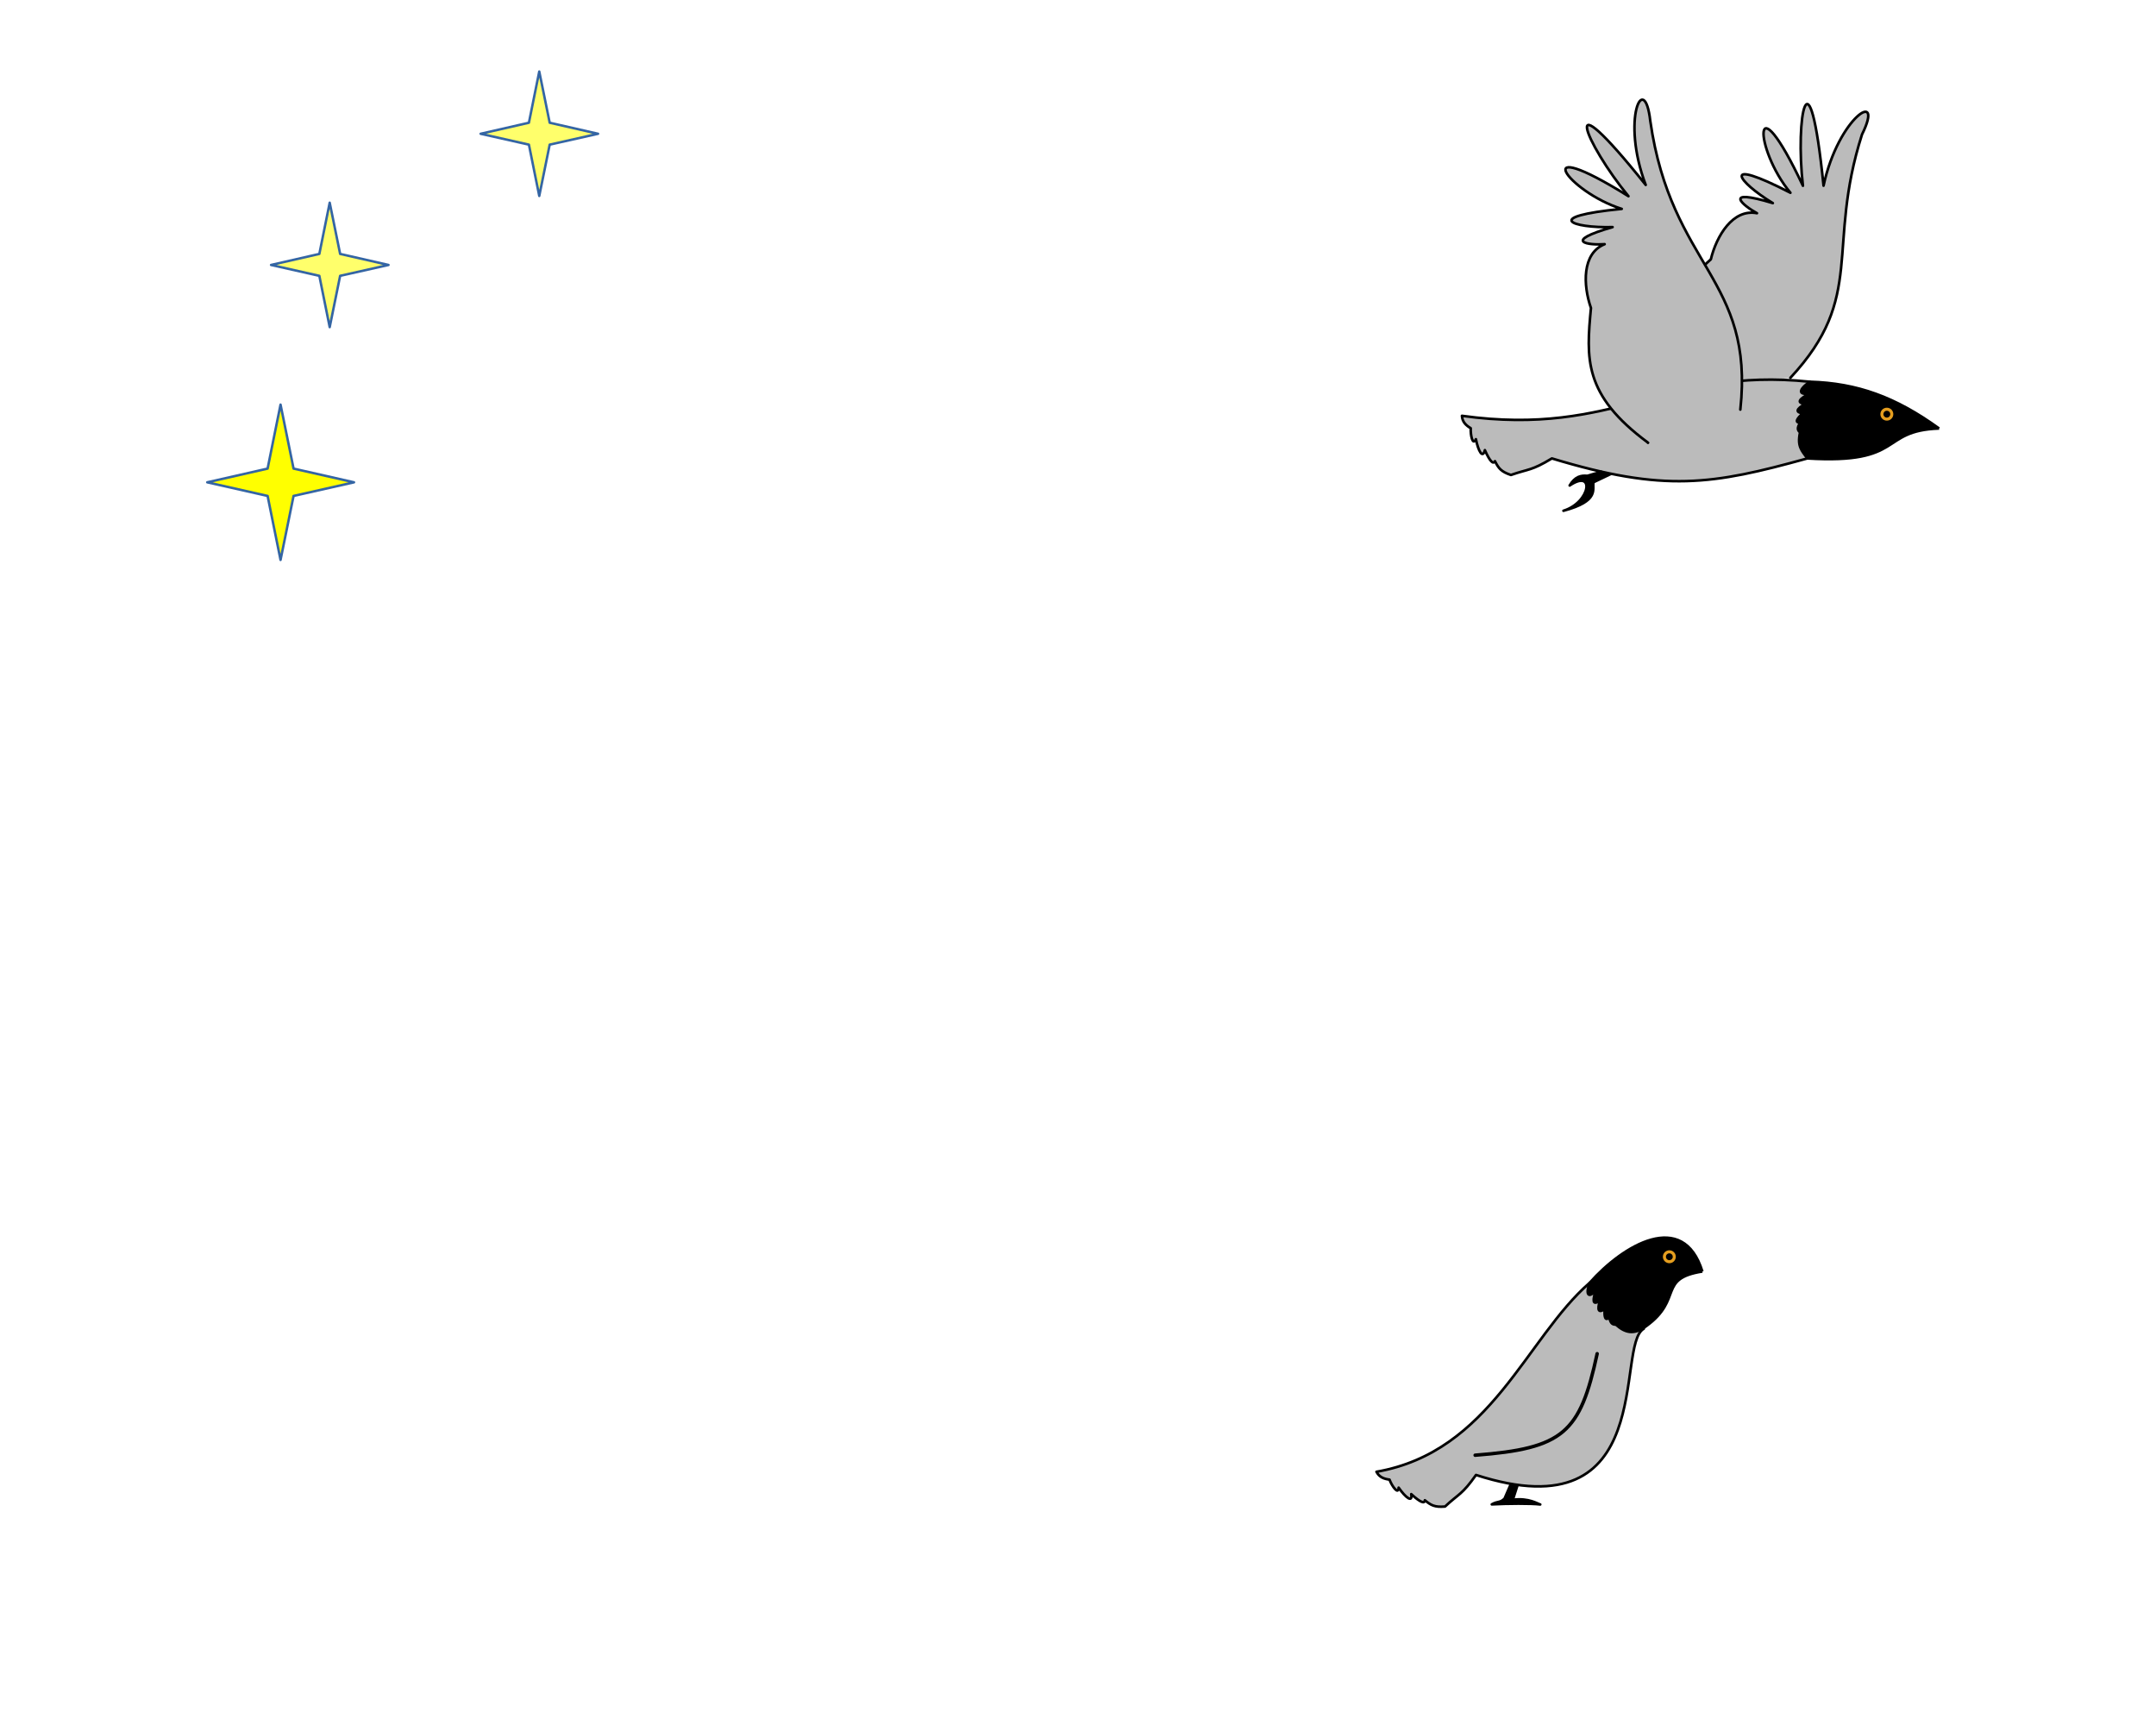
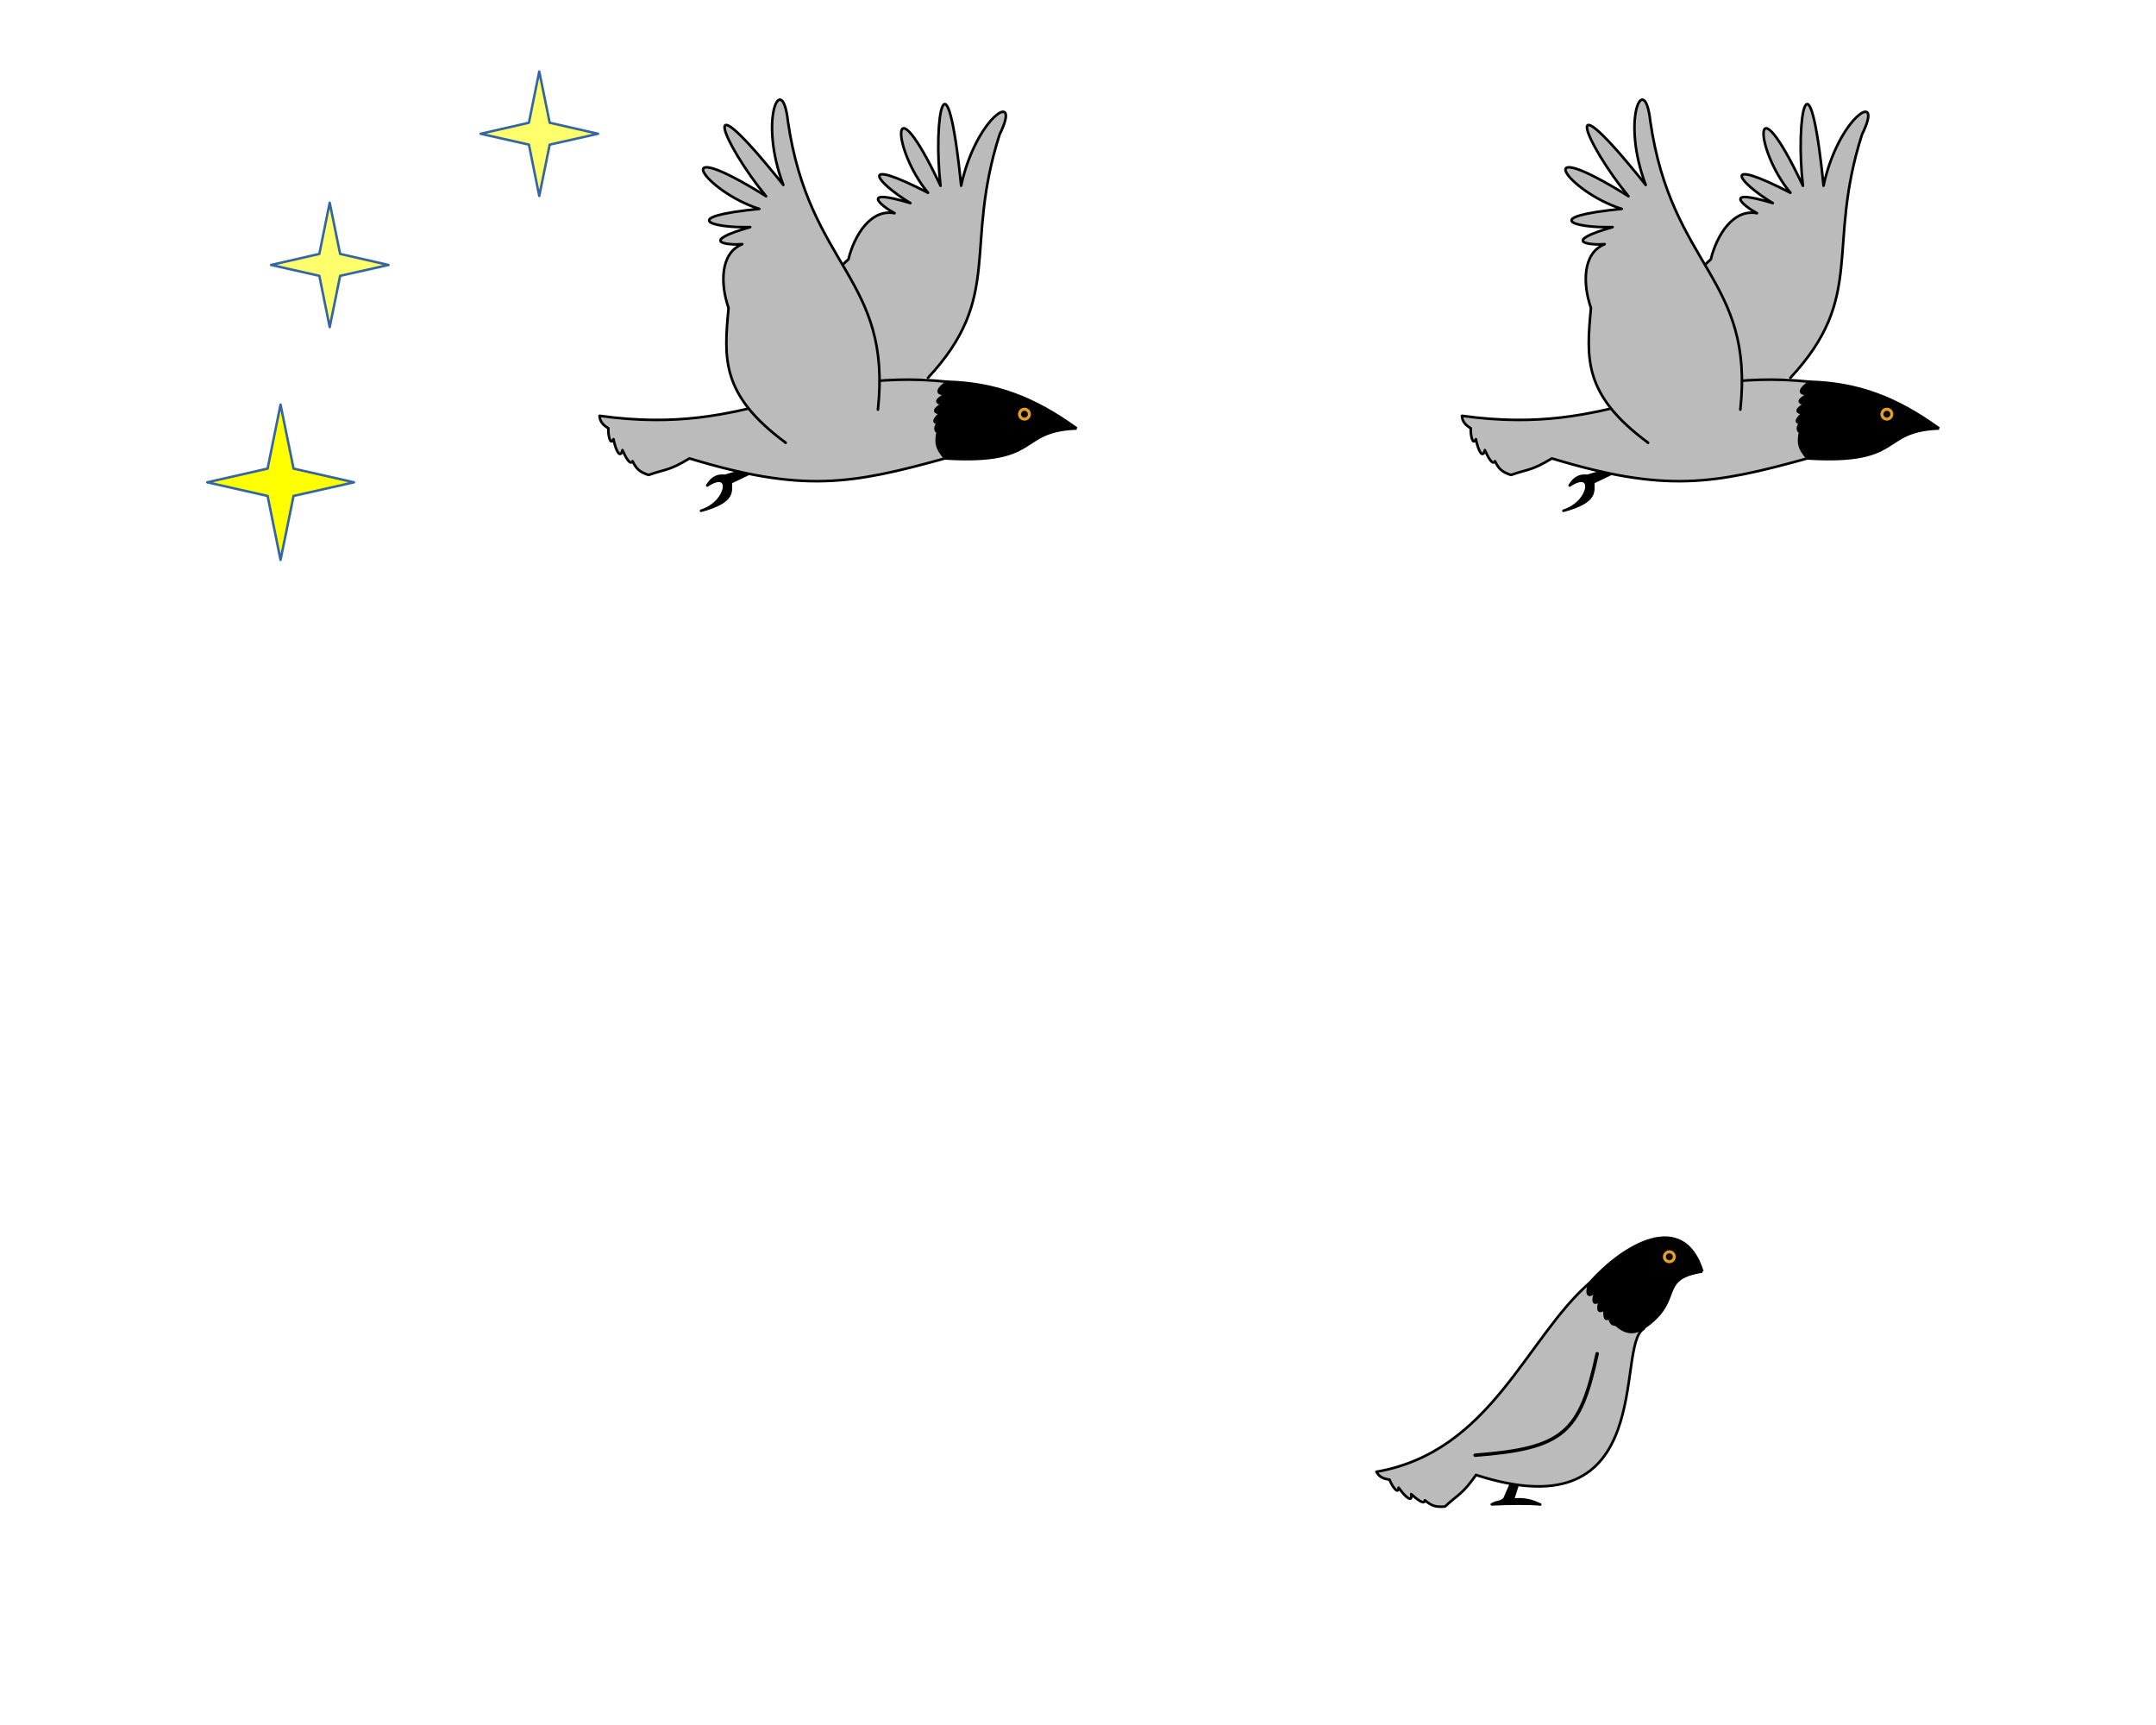
<svg xmlns="http://www.w3.org/2000/svg" version="1.2" width="250mm" height="200mm" viewBox="0 0 25000 20000" preserveAspectRatio="xMidYMid" fill-rule="evenodd" stroke-width="28.222" stroke-linejoin="round" xml:space="preserve">
  <style>
    path.line {
	fill:none;
	stroke:rgb(0,0,0);
	stroke-width:75;
	stroke-linejoin:round;
	stroke-linecap:round;
    }
    path.narrow_line {
	fill:none;
	stroke:rgb(0,0,0);
	stroke-width:40;
	stroke-linejoin:round;
	stroke-linecap:round;
    }
    path.line-butt {
	fill:none;
	stroke:rgb(0,0,0);
	stroke-width:75;
	stroke-linejoin:round;
	stroke-linecap:butt;
    }
    path.line_white_fill {
	fill:rgb(255,255,255);
	stroke:rgb(0,0,0);
	stroke-width:75;
	stroke-linejoin:round;
    }
    .black_fill {
	fill:rgb(0,0,0);
	stroke:rgb(0,0,0);
	stroke-width:30;
	stroke-linejoin:round;
    }
    .orange_fill {
	fill:rgb(229,158,31);
	stroke:none;
    }
    path.eyeline {
	fill:none;
	stroke:rgb(0,0,0);
	stroke-width:50;
	stroke-linejoin:round;
    }
    path.fill {
	fill:rgb(246,6,213);
	stroke:rgb(0,0,0);
	stroke-width:75;
	stroke-linejoin:round;
    }
    .dl {
	fill:none;
	stroke:red;
	stroke-width:20;
	stroke-linejoin:round;
    }
    path.germ {
	fill:rgb(153,221,255);
	stroke:rgb(0,0,0);
	stroke-width:25;
	stroke-linejoin:round;
    }
    path.grass {
    fill:rgb(18,118,34);
    stroke:rgb(0,0,0);
    stroke-width:20;
    stroke-linejoin:miter;
    }
    path.clear {
	fill:rgb(255,255,255);
    stroke:none;
    }
    path.flower {
    fill:rgb(255,215,215);
    stroke:rgb(0,0,0);
    stroke-width:20;
    stroke-linejoin:round;
    }
    path.eye2 {
        fill:rgb(142,248,245);
        stroke:none;
    }
    .eyeball {
        fill:rgb(0,0,0);
        stroke:rgb(0,0,0);
        stroke-width:20;
        stroke-linejoin:miter;
    }
    .glare {
        fill:rgb(255,255,255);
        stroke:rgb(0,0,0);
        stroke-width:20;
        stroke-linejoin:miter;
    }
    path.butterfly {
        fill:rgb(0,235,255);
        stroke:rgb(0,0,0);
        stroke-width:15;
        stroke-linejoin:miter;
    }
    path.bline {
        fill:none;
        stroke:rgb(255,255,255);
        stroke-width:25;
        stroke-linejoin:round
    }
    .bcircle {
        fill:rgb(185,150,255);
        stroke:none;
    }
    path.bbody {
        fill:rgb(65,15,0);
        stroke:rgb(0,0,0);
        stroke-width:15;
        stroke-linejoin:miter;
    }
    path.trunk {
        fill:rgb(117,51,19);
        stroke:rgb(0,0,0);
        stroke-width:20;
        stroke-linejoin:miter;
    }
    path.bird {
	fill:rgb(187,187,187);
	stroke:rgb(0,0,0);
	stroke-width:30;
	stroke-linejoin:round;
	stroke-linecap:round;
    }
  </style>
  <g id="stars">
    <g id="star1">
      <path id="star1off" style="display:none" fill="rgb(255,255,107)" stroke="rgb(52,101,164)" d="M 2573,5592 L 3133,5464 3253,4870 3374,5464 3935,5592 3374,5718 3253,6313 3133,5718 2573,5592 Z" />
      <path id="star1on" fill="rgb(255,255,0)" stroke="rgb(52,101,164)" d="M 2403,5592 L 3103,5433 3253,4691 3404,5433 4105,5592 3404,5750 3253,6492 3103,5750 2403,5592 Z" />
    </g>
    <g id="star2">
      <path id="star2off" fill="rgb(255,255,107)" stroke="rgb(52,101,164)" d="M 3143,3072 L 3703,2944 3823,2350 3944,2944 4505,3072 3944,3198 3823,3793 3703,3198 3143,3072 Z" />
      <path id="star2on" style="display:none" fill="rgb(255,255,0)" stroke="rgb(52,101,164)" d="M 2973,3072 L 3673,2913 3823,2171 3974,2913 4675,3072 3974,3230 3823,3972 3673,3230 2973,3072 Z" />
    </g>
    <g id="star3">
      <path id="star3off" fill="rgb(255,255,107)" stroke="rgb(52,101,164)" d="M 5573,1551 L 6133,1423 6253,829 6374,1423 6935,1551 6374,1677 6253,2272 6133,1677 5573,1551 Z" />
      <path id="star3on" style="display:none" fill="rgb(255,255,0)" stroke="rgb(52,101,164)" d="M 5403,1551 L 6103,1392 6253,650 6404,1392 7105,1551 6404,1709 6253,2451 6103,1709 5403,1551 Z" />
    </g>
  </g>
+   <g id="bird-copy" transform="translate(-10000,0)">
+     <path id="bird_far_wing_up-copy" class="bird" d="M 20760,4381 C 21642,3434 21169,2882 21591,1559 21858,1022 21317,1350 21145,2153 20976,486 20815,1372 20906,2154 20309,887 20336,1725 20761,2235 19934,1809 20150,2108 20557,2355 19965,2176 20209,2383 20373,2472 20093,2417 19903,2737 19838,3007 19358,3429 19334,3868 19534,4506" />
+     <path id="bird_body-copy" class="bird" d="M 20986,4426 C 19306,4252 18752,5071 16952,4821 16956,4894 17001,4933 17054,4965 17050,5042 17076,5174 17114,5092 17142,5233 17193,5322 17218,5219 17277,5352 17315,5386 17335,5347 17376,5429 17406,5469 17520,5507 17729,5434 17756,5460 17995,5315 19304,5712 19859,5619 20957,5315" />
+     <path id="bird_head-copy" class="black_fill" d="M 22485,4968 C 21785,4993 22092,5385 20957,5315 20891,5223 20838,5176 20872,5015 20848,4988 20831,4969 20875,4899 20806,4903 20838,4849 20904,4793 20819,4780 20825,4744 20932,4683 20817,4670 20877,4618 20984,4562 20854,4583 20848,4521 20986,4426 21535,4442 21979,4602 22485,4968" />
+     <circle id="bird_eye-copy" class="orange_fill" cx="21879" cy="4802" r="75" />
+     <circle id="bird_eyeball-copy" class="black_fill" cx="21879" cy="4802" r="25" />
+     <path id="bird_feet-copy" class="black_fill" d="M 18577,5467 L 18405,5517 C 18332,5510 18263,5525 18201,5629 18495,5431 18445,5824 18129,5922 18555,5808 18459,5669 18478,5591 L 18681,5494" />
+     <path id="bird_near_wing_upext-copy" class="bird" d="M 19109,5132 C 19109,5132 19109,5132 19109,5132 19109,5132 19109,5132 19109,5132 19109,5132 19109,5132 19109,5132" />
+     <path id="bird_near_wing_up-copy" class="bird" d="M 20180,4749 C 20345,3224 19380,3102 19136,1403 19069,808 18792,1377 19083,2144 18037,835 18382,1667 18883,2275 17694,1534 18171,2223 18805,2422 17879,2512 18223,2646 18699,2633 18104,2804 18421,2845 18607,2831 18342,2937 18356,3308 18448,3571 18394,4154 18356,4576 19109,5132" />
+   </g>
  <g id="bird">
    <path id="bird_far_wing_up" class="bird" d="M 20760,4381 C 21642,3434 21169,2882 21591,1559 21858,1022 21317,1350 21145,2153 20976,486 20815,1372 20906,2154 20309,887 20336,1725 20761,2235 19934,1809 20150,2108 20557,2355 19965,2176 20209,2383 20373,2472 20093,2417 19903,2737 19838,3007 19358,3429 19334,3868 19534,4506" />
    <path id="bird_far_wing_up_t" class="bird" style="display:none" d="M 20760,4381 C 21642,3434 21169,2882 21591,1559 21858,1022 21317,1350 21145,2153 20976,486 20815,1372 20906,2154 20309,887 20336,1725 20761,2235 19934,1809 20150,2108 20557,2355 19965,2176 20209,2383 20373,2472 20093,2417 19903,2737 19838,3007 19358,3429 19334,3868 19534,4506" />
    <path id="bird_far_wing_down" class="bird" style="display:none" d="M 20656,5186 C 21538,6133 21065,6685 21487,8008 21754,8545 21213,8217 21041,7414 20872,9081 20711,8195 20802,7413 20205,8680 20232,7842 20657,7332 19830,7758 20046,7459 20453,7212 19861,7391 20105,7184 20269,7095 19989,7150 19799,6830 19734,6560 19254,6138 19230,5699 19430,5061" />
    <path id="bird_body" class="bird" d="M 20986,4426 C 19306,4252 18752,5071 16952,4821 16956,4894 17001,4933 17054,4965 17050,5042 17076,5174 17114,5092 17142,5233 17193,5322 17218,5219 17277,5352 17315,5386 17335,5347 17376,5429 17406,5469 17520,5507 17729,5434 17756,5460 17995,5315 19304,5712 19859,5619 20957,5315" />
    <path id="bird_head" class="black_fill" d="M 22485,4968 C 21785,4993 22092,5385 20957,5315 20891,5223 20838,5176 20872,5015 20848,4988 20831,4969 20875,4899 20806,4903 20838,4849 20904,4793 20819,4780 20825,4744 20932,4683 20817,4670 20877,4618 20984,4562 20854,4583 20848,4521 20986,4426 21535,4442 21979,4602 22485,4968" />
    <circle id="bird_eye" class="orange_fill" cx="21879" cy="4802" r="75" />
    <circle id="bird_eyeball" class="black_fill" cx="21879" cy="4802" r="25" />
    <path id="bird_feet" class="black_fill" d="M 18577,5467 L 18405,5517 C 18332,5510 18263,5525 18201,5629 18495,5431 18445,5824 18129,5922 18555,5808 18459,5669 18478,5591 L 18681,5494" />
    <path id="bird_near_wing_upext" class="bird" d="M 19109,5132 C 19109,5132 19109,5132 19109,5132 19109,5132 19109,5132 19109,5132 19109,5132 19109,5132 19109,5132" />
    <path id="bird_near_wing_up" class="bird" d="M 20180,4749 C 20345,3224 19380,3102 19136,1403 19069,808 18792,1377 19083,2144 18037,835 18382,1667 18883,2275 17694,1534 18171,2223 18805,2422 17879,2512 18223,2646 18699,2633 18104,2804 18421,2845 18607,2831 18342,2937 18356,3308 18448,3571 18394,4154 18356,4576 19109,5132" />
    <path id="bird_near_wing_up_t" class="bird" style="display:none" d="M 20180,4749 C 20345,3224 19380,3102 19136,1403 19069,808 18792,1377 19083,2144 18037,835 18382,1667 18883,2275 17694,1534 18171,2223 18805,2422 17879,2512 18223,2646 18699,2633 18104,2804 18421,2845 18607,2831 18342,2937 18356,3308 18448,3571 18394,4154 18356,4576 19109,5132" />
    <path id="bird_near_wing_down" class="bird" style="display:none" d="M 20206,4886 C 19876,5863 19241,7464 19162,8390 19095,8985 18818,8416 19109,7649 18063,8958 18408,8126 18909,7518 17720,8259 18197,7570 18831,7371 17905,7281 18249,7147 18725,7160 18130,6989 18447,6948 18633,6962 18368,6856 18382,6485 18474,6279 18420,5639 18382,5217 19135,4661" />
  </g>
  <g id="bird_steps" style="display:none">
    <path id="bird_near_wing_up_t001" d="M 20180,4749 C 20048,5415 18720,3319 18641,2393 18574,1798 18297,2367 18588,3134 17542,1825 17887,2657 18388,3265 17199,2524 17676,3213 18310,3412 17384,3502 17728,3636 18204,3623 17609,3794 17926,3835 18112,3821 17847,3927 17861,4298 18151,4462 18394,4649 18356,5071 19109,5132" />
    <path id="bird_near_wing_upext_t001" d="M 19109,5132 C 19109,5132 19109,5132 19109,5132 19109,5132 20088,4922 20088,4922 20088,4922 20088,4922 20088,4922" />
    <path id="bird_near_wing_up_t002" d="M 19970,5230 C 19548,5768 18715,5820 18636,4396 18569,3801 18292,4370 18583,5137 17537,3828 17882,4660 18383,5268 17194,4527 17671,5216 18305,5415 17379,5505 17723,5639 17908,5608 17908,5608 17908,5608 17908,5608 17908,5608 17908,5608 17908,5608 17908,5608 17908,5608 17908,5608" />
    <path id="bird_near_wing_upext_t002" d="M 19220,4940 C 18766,5052 18561,5284 17876,5616 18275,5609 18354,5499 18577,5551 18947,5605 19927,5852 20180,4750" />
    <path id="bird_near_wing_up_t003" d="M 19970,5929 C 19548,6467 18715,6519 18636,5095 18569,4500 18292,5069 18583,5836 17537,4527 17882,5359 18383,5967 17194,5226 17671,5915 18305,6114 17379,6204 17723,6338 17908,6307 17908,6307 17908,6307 17908,6307 17908,6307 17908,6307 17908,6307 17908,6307 17908,6307 17908,6307" />
    <path id="bird_near_wing_upext_t003" d="M 19075,4935 C 18834,5046 18349,5836 17927,6310 18562,6317 18528,6121 19297,6278 19743,6279 20314,5872 20180,4750" />
    <path id="bird_near_wing_up_t004" style="display:none" class="bird" d="M 19675,6936 C 19414,7189 19073,7559 18757,6885 18654,6659 18492,6674 18682,7147 18317,6579 18048,6518 18473,7212 18010,6844 17946,6982 18213,7256 18045,7210 17843,7314 17906,7339 17906,7339 17906,7339 17906,7339 17906,7339 17906,7339 17906,7339 17906,7339 17906,7339 17906,7339" />
    <path id="bird_near_wing_upext_t004" d="M 19075,4935 C 18170,5832 19164,6767 17887,7341 18641,7359 18648,7231 19181,7261 20051,6925 20287,5932 20180,4751" />
    <path id="bird_near_wing_up_t005" d="M 19676,6932 C 19415,7186 19081,7344 18887,7312               18811,7313 18758,7305 18695,7309 18601,7320 18550,7341 18457,7326 18312,7352 18237,7334 18190,7337 18029,7334 17842,7310 17906,7335 17906,7335 17906,7335 17906,7335 17906,7335 17906,7335 17906,7335               17906,7335 17906,7335 17906,7335" />
    <path id="bird_near_wing_upext_t005" class="bird" d="M 19075,4935 C 18509,5401 18753,6713               17887,7339 18641,7357 18648,7229               19181,7259 20274,6885 19733,5602 20180,4751" />
    <path id="bird_near_wing_upext_t006" class="bird" d="M 20180,4751 C 19733,5602 20274,6885 19181,7259               18811,7313 18758,7305 18695,7309 18601,7320 18550,7341 18457,7326 18312,7352 18237,7334 18190,7337 18029,7334 17842,7310                17906,7335 17906,7335 17906,7335 17906,7335 17906,7335 17906,7335 17906,7335               18753,6713 18509,5401 19075,4935" />
    <path id="bird_near_wing_upext_t007" class="bird" d="M 20180,4751 C 19714,4796 19613,6594               19406,7317 19286,7793 19125,7819 19190,7345 18980,7947 18735,8068 18971,7337 18616,7783 18519,7674 18708,7361 18557,7443               18178,7372 18178,7372 18178,7372 18178,7372 18178,7372 18178,7372 18178,7372 18178,7372               18404,6621 18364,5302 19075,4935" />
  </g>
  <g id="bird_on_ground">
    <path id="bg_body" class="bird" d="M 18433,14873 C 17696,15512 17289,16833 15961,17064 15994,17129 16051,17147 16112,17155 16139,17228 16216,17338 16218,17248 16300,17366 16382,17427 16364,17323 16471,17421 16520,17437 16522,17394 16593,17453 16636,17477 16756,17467 16918,17316 16954,17330 17115,17101 19242,17788 18722,15593 19060,15406" />
    <path id="bg_wing_line" class="narrow_line" d="M 18520,15695 C 18322,16615 18130,16793 17105,16872" />
    <path id="bg_head" class="black_fill" d="M 19740,14742 C 19219,14824 19519,15062 19092,15373 18947,15483 18844,15453 18738,15359 18703,15356 18677,15354 18660,15273 18613,15324 18599,15263 18608,15177 18538,15226 18517,15196 18552,15077 18461,15147 18468,15069 18506,14954 18427,15059 18379,15018 18433,14873 18822,14435 19517,14019 19740,14742" />
    <circle id="bg_eye" class="orange_fill" cx="19357" cy="14571" r="75" />
    <circle id="bg_eyeball" class="black_fill" cx="19357" cy="14571" r="25" />
    <path id="bg_feet" class="black_fill" d="M 17520,17204 L 17446,17375 C 17391,17428 17370,17401 17298,17442 17477,17432 17755,17430 17860,17443 17834,17439 17729,17363 17542,17389 L 17600,17209" />
  </g>
</svg>
